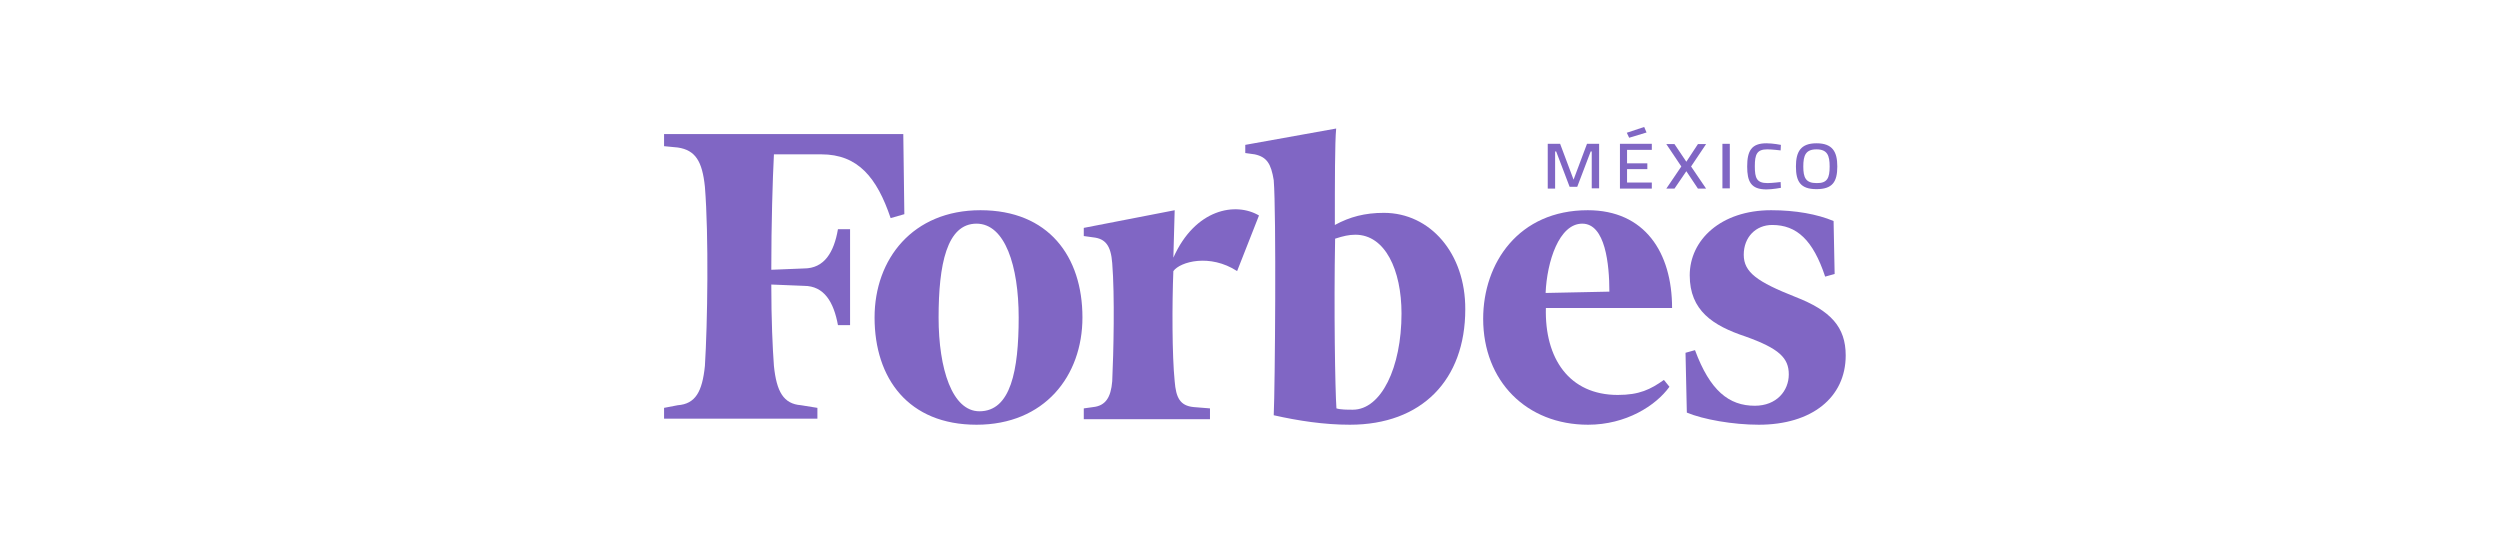
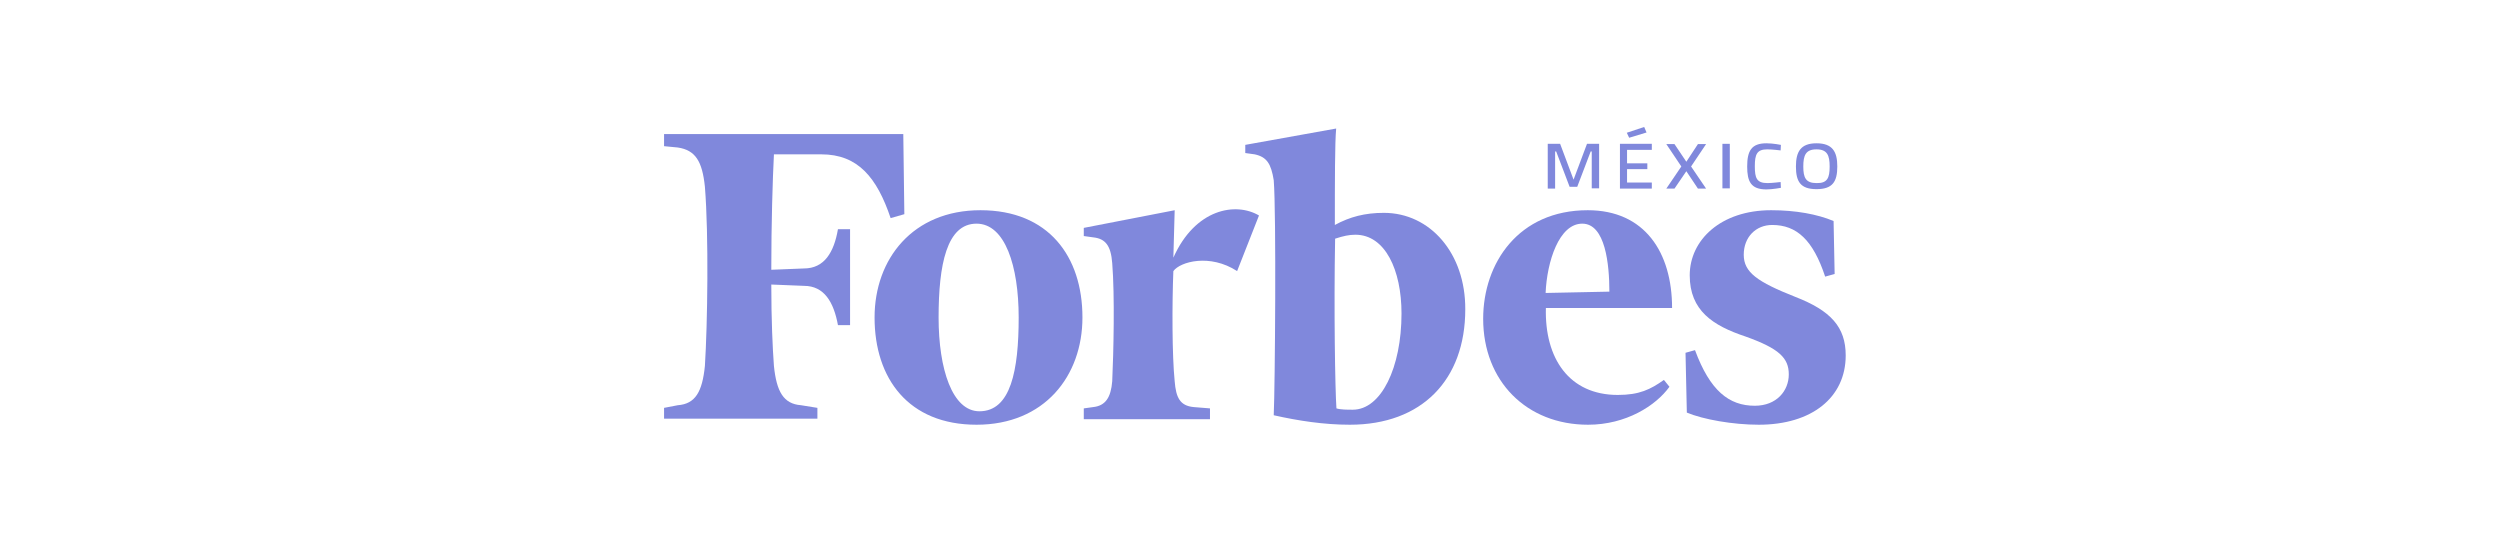
- <svg xmlns="http://www.w3.org/2000/svg" width="256" height="56" viewBox="0 0 256 56" fill="none">
-   <path fill-rule="evenodd" clip-rule="evenodd" d="M141.707 21.796C139.765 21.796 138.227 22.201 136.689 23.038C136.689 18.585 136.689 14.564 136.824 13.161L127.516 14.834V15.671L128.487 15.806C129.728 16.076 130.16 16.777 130.43 18.45C130.7 21.796 130.565 39.606 130.43 42.521C132.939 43.087 135.583 43.492 138.227 43.492C145.592 43.492 150.044 38.905 150.044 31.673C150.071 25.952 146.455 21.796 141.707 21.796ZM138.524 41.954C137.957 41.954 137.283 41.954 136.851 41.819C136.716 39.876 136.581 31.673 136.716 24.441C137.552 24.171 138.119 24.036 138.793 24.036C141.842 24.036 143.515 27.652 143.515 32.105C143.515 37.636 141.437 41.954 138.524 41.954Z" fill="#8066C4" />
-   <path fill-rule="evenodd" clip-rule="evenodd" d="M92.497 13.727H68V14.969L69.403 15.104C71.21 15.373 71.912 16.507 72.182 19.124C72.586 24.143 72.451 33.184 72.182 37.474C71.912 40.119 71.21 41.36 69.403 41.495L68 41.765V42.871H83.702V41.765L82.029 41.495C80.222 41.36 79.52 40.092 79.25 37.474C79.115 35.666 78.981 32.752 78.981 29.136L82.326 29.271C84.403 29.271 85.374 30.944 85.806 33.291H87.047V23.469H85.806C85.401 25.844 84.403 27.49 82.326 27.49L78.981 27.625C78.981 22.902 79.115 18.45 79.25 15.805H84.106C87.857 15.805 89.799 18.18 91.202 22.335L92.605 21.931L92.497 13.727Z" fill="#8066C4" />
-   <path fill-rule="evenodd" clip-rule="evenodd" d="M100.401 21.526C107.362 21.526 110.842 26.248 110.842 32.509C110.842 38.499 106.957 43.492 99.997 43.492C93.036 43.492 89.556 38.769 89.556 32.509C89.556 26.518 93.468 21.526 100.401 21.526ZM99.997 22.902C96.948 22.902 96.112 27.085 96.112 32.509C96.112 37.798 97.515 42.115 100.294 42.115C103.504 42.115 104.313 37.933 104.313 32.509C104.313 27.22 102.911 22.902 99.997 22.902Z" fill="#8066C4" />
-   <path fill-rule="evenodd" clip-rule="evenodd" d="M151.877 32.644C151.877 26.95 155.493 21.526 162.588 21.526C168.416 21.526 171.221 25.843 171.221 31.537H158.298C158.164 36.691 160.673 40.442 165.664 40.442C167.876 40.442 169.009 39.876 170.385 38.904L170.952 39.606C169.549 41.549 166.5 43.492 162.615 43.492C156.329 43.492 151.877 39.039 151.877 32.644ZM158.271 29.999L164.8 29.864C164.8 27.085 164.396 22.902 162.022 22.902C159.647 22.902 158.406 26.788 158.271 29.999Z" fill="#8066C4" />
-   <path fill-rule="evenodd" clip-rule="evenodd" d="M187.759 22.632C186.086 21.931 183.874 21.526 181.365 21.526C176.212 21.526 173.028 24.575 173.028 28.191C173.028 31.807 175.403 33.345 178.721 34.452C182.201 35.693 183.172 36.664 183.172 38.337C183.172 40.011 181.931 41.549 179.692 41.549C177.048 41.549 175.106 40.011 173.568 35.855L172.597 36.125L172.732 42.25C174.404 42.952 177.453 43.492 180.097 43.492C185.52 43.492 189 40.712 189 36.395C189 33.48 187.462 31.807 183.847 30.404C179.962 28.866 178.559 27.894 178.559 26.086C178.559 24.278 179.8 23.037 181.473 23.037C183.982 23.037 185.655 24.575 186.896 28.326L187.867 28.056L187.759 22.632Z" fill="#8066C4" />
-   <path fill-rule="evenodd" clip-rule="evenodd" d="M128.92 22.066C126.546 20.663 122.391 21.365 120.152 26.384L120.287 21.527L110.979 23.335V24.171L111.95 24.306C113.191 24.441 113.758 25.143 113.892 26.951C114.162 30.297 114.027 36.126 113.892 39.04C113.758 40.713 113.191 41.549 111.95 41.684L110.979 41.819V42.926H123.902V41.819L122.229 41.684C120.826 41.549 120.421 40.713 120.287 39.04C120.017 36.395 120.017 31.106 120.152 27.76C120.853 26.789 123.902 25.952 126.681 27.76L128.92 22.066Z" fill="#8066C4" />
-   <path d="M158.516 14.727H159.757L161.133 18.397L162.509 14.727H163.75V19.288H162.994V15.51H162.886L161.51 19.126H160.728L159.352 15.51H159.244V19.315H158.489V14.727H158.516Z" fill="#8066C4" />
-   <path d="M165.882 14.727H169.146V15.348H166.61V16.724H168.687V17.318H166.61V18.694H169.146V19.314H165.882V14.727ZM168.364 13L168.606 13.567L166.826 14.106L166.583 13.594L168.364 13Z" fill="#8066C4" />
-   <path d="M172.681 16.562L173.868 14.754H174.704L173.166 17.047L174.704 19.314H173.868L172.681 17.533L171.466 19.314H170.63L172.168 17.047L170.63 14.754H171.466L172.681 16.562Z" fill="#8066C4" />
-   <path d="M176.376 14.727H177.132V19.288H176.376V14.727Z" fill="#8066C4" />
-   <path d="M182.364 19.234C182.364 19.234 181.501 19.396 180.881 19.396C179.289 19.396 178.911 18.586 178.911 17.048C178.911 15.456 179.343 14.673 180.881 14.673C181.555 14.673 182.364 14.835 182.364 14.835L182.337 15.402C182.337 15.402 181.474 15.294 180.962 15.294C179.909 15.294 179.694 15.807 179.694 17.021C179.694 18.235 179.882 18.748 180.989 18.748C181.447 18.748 182.337 18.64 182.337 18.64L182.364 19.234Z" fill="#8066C4" />
-   <path d="M183.903 17.048C183.903 15.537 184.388 14.673 186.007 14.673C187.653 14.673 188.139 15.537 188.139 17.048C188.139 18.613 187.653 19.369 186.007 19.369C184.361 19.369 183.903 18.586 183.903 17.048ZM187.356 17.048C187.356 15.915 187.113 15.294 186.007 15.294C184.901 15.294 184.658 15.915 184.658 17.048C184.658 18.181 184.901 18.748 186.007 18.748C187.113 18.775 187.356 18.235 187.356 17.048Z" fill="#8066C4" />
+ <svg xmlns="http://www.w3.org/2000/svg" width="256" height="56" viewBox="0 0 256 56" fill="#8088DC">
+   <path fill-rule="evenodd" clip-rule="evenodd" d="M141.707 21.796C139.765 21.796 138.227 22.201 136.689 23.038C136.689 18.585 136.689 14.564 136.824 13.161L127.516 14.834V15.671L128.487 15.806C129.728 16.076 130.16 16.777 130.43 18.45C130.7 21.796 130.565 39.606 130.43 42.521C132.939 43.087 135.583 43.492 138.227 43.492C145.592 43.492 150.044 38.905 150.044 31.673C150.071 25.952 146.455 21.796 141.707 21.796ZM138.524 41.954C137.957 41.954 137.283 41.954 136.851 41.819C136.716 39.876 136.581 31.673 136.716 24.441C137.552 24.171 138.119 24.036 138.793 24.036C141.842 24.036 143.515 27.652 143.515 32.105C143.515 37.636 141.437 41.954 138.524 41.954Z" fill="#8088DC" />
+   <path fill-rule="evenodd" clip-rule="evenodd" d="M92.497 13.727H68V14.969L69.403 15.104C71.21 15.373 71.912 16.507 72.182 19.124C72.586 24.143 72.451 33.184 72.182 37.474C71.912 40.119 71.21 41.36 69.403 41.495L68 41.765V42.871H83.702V41.765L82.029 41.495C80.222 41.36 79.52 40.092 79.25 37.474C79.115 35.666 78.981 32.752 78.981 29.136L82.326 29.271C84.403 29.271 85.374 30.944 85.806 33.291H87.047V23.469H85.806C85.401 25.844 84.403 27.49 82.326 27.49L78.981 27.625C78.981 22.902 79.115 18.45 79.25 15.805H84.106C87.857 15.805 89.799 18.18 91.202 22.335L92.605 21.931L92.497 13.727Z" fill="#8088DC" />
+   <path fill-rule="evenodd" clip-rule="evenodd" d="M100.401 21.526C107.362 21.526 110.842 26.248 110.842 32.509C110.842 38.499 106.957 43.492 99.997 43.492C93.036 43.492 89.556 38.769 89.556 32.509C89.556 26.518 93.468 21.526 100.401 21.526ZM99.997 22.902C96.948 22.902 96.112 27.085 96.112 32.509C96.112 37.798 97.515 42.115 100.294 42.115C103.504 42.115 104.313 37.933 104.313 32.509C104.313 27.22 102.911 22.902 99.997 22.902Z" fill="#8088DC" />
+   <path fill-rule="evenodd" clip-rule="evenodd" d="M151.877 32.644C151.877 26.95 155.493 21.526 162.588 21.526C168.416 21.526 171.221 25.843 171.221 31.537H158.298C158.164 36.691 160.673 40.442 165.664 40.442C167.876 40.442 169.009 39.876 170.385 38.904L170.952 39.606C169.549 41.549 166.5 43.492 162.615 43.492C156.329 43.492 151.877 39.039 151.877 32.644ZM158.271 29.999L164.8 29.864C164.8 27.085 164.396 22.902 162.022 22.902C159.647 22.902 158.406 26.788 158.271 29.999Z" fill="#8088DC" />
+   <path fill-rule="evenodd" clip-rule="evenodd" d="M187.759 22.632C186.086 21.931 183.874 21.526 181.365 21.526C176.212 21.526 173.028 24.575 173.028 28.191C173.028 31.807 175.403 33.345 178.721 34.452C182.201 35.693 183.172 36.664 183.172 38.337C183.172 40.011 181.931 41.549 179.692 41.549C177.048 41.549 175.106 40.011 173.568 35.855L172.597 36.125L172.732 42.25C174.404 42.952 177.453 43.492 180.097 43.492C185.52 43.492 189 40.712 189 36.395C189 33.48 187.462 31.807 183.847 30.404C179.962 28.866 178.559 27.894 178.559 26.086C178.559 24.278 179.8 23.037 181.473 23.037C183.982 23.037 185.655 24.575 186.896 28.326L187.867 28.056L187.759 22.632Z" fill="#8088DC" />
+   <path fill-rule="evenodd" clip-rule="evenodd" d="M128.92 22.066C126.546 20.663 122.391 21.365 120.152 26.384L120.287 21.527L110.979 23.335V24.171L111.95 24.306C113.191 24.441 113.758 25.143 113.892 26.951C114.162 30.297 114.027 36.126 113.892 39.04C113.758 40.713 113.191 41.549 111.95 41.684L110.979 41.819V42.926H123.902V41.819L122.229 41.684C120.826 41.549 120.421 40.713 120.287 39.04C120.017 36.395 120.017 31.106 120.152 27.76C120.853 26.789 123.902 25.952 126.681 27.76L128.92 22.066Z" fill="#8088DC" />
+   <path d="M158.516 14.727H159.757L161.133 18.397L162.509 14.727H163.75V19.288H162.994V15.51H162.886L161.51 19.126H160.728L159.352 15.51H159.244V19.315H158.489V14.727H158.516Z" fill="#8088DC" />
+   <path d="M165.882 14.727H169.146V15.348H166.61V16.724H168.687V17.318H166.61V18.694H169.146V19.314H165.882V14.727ZM168.364 13L168.606 13.567L166.826 14.106L166.583 13.594L168.364 13Z" fill="#8088DC" />
+   <path d="M172.681 16.562L173.868 14.754H174.704L173.166 17.047L174.704 19.314H173.868L172.681 17.533L171.466 19.314H170.63L172.168 17.047L170.63 14.754H171.466L172.681 16.562Z" fill="#8088DC" />
+   <path d="M176.376 14.727H177.132V19.288H176.376V14.727Z" fill="#8088DC" />
+   <path d="M182.364 19.234C182.364 19.234 181.501 19.396 180.881 19.396C179.289 19.396 178.911 18.586 178.911 17.048C178.911 15.456 179.343 14.673 180.881 14.673C181.555 14.673 182.364 14.835 182.364 14.835L182.337 15.402C182.337 15.402 181.474 15.294 180.962 15.294C179.909 15.294 179.694 15.807 179.694 17.021C179.694 18.235 179.882 18.748 180.989 18.748C181.447 18.748 182.337 18.64 182.337 18.64L182.364 19.234Z" fill="#8088DC" />
+   <path d="M183.903 17.048C183.903 15.537 184.388 14.673 186.007 14.673C187.653 14.673 188.139 15.537 188.139 17.048C188.139 18.613 187.653 19.369 186.007 19.369C184.361 19.369 183.903 18.586 183.903 17.048ZM187.356 17.048C187.356 15.915 187.113 15.294 186.007 15.294C184.901 15.294 184.658 15.915 184.658 17.048C184.658 18.181 184.901 18.748 186.007 18.748C187.113 18.775 187.356 18.235 187.356 17.048Z" fill="#8088DC" />
</svg>
